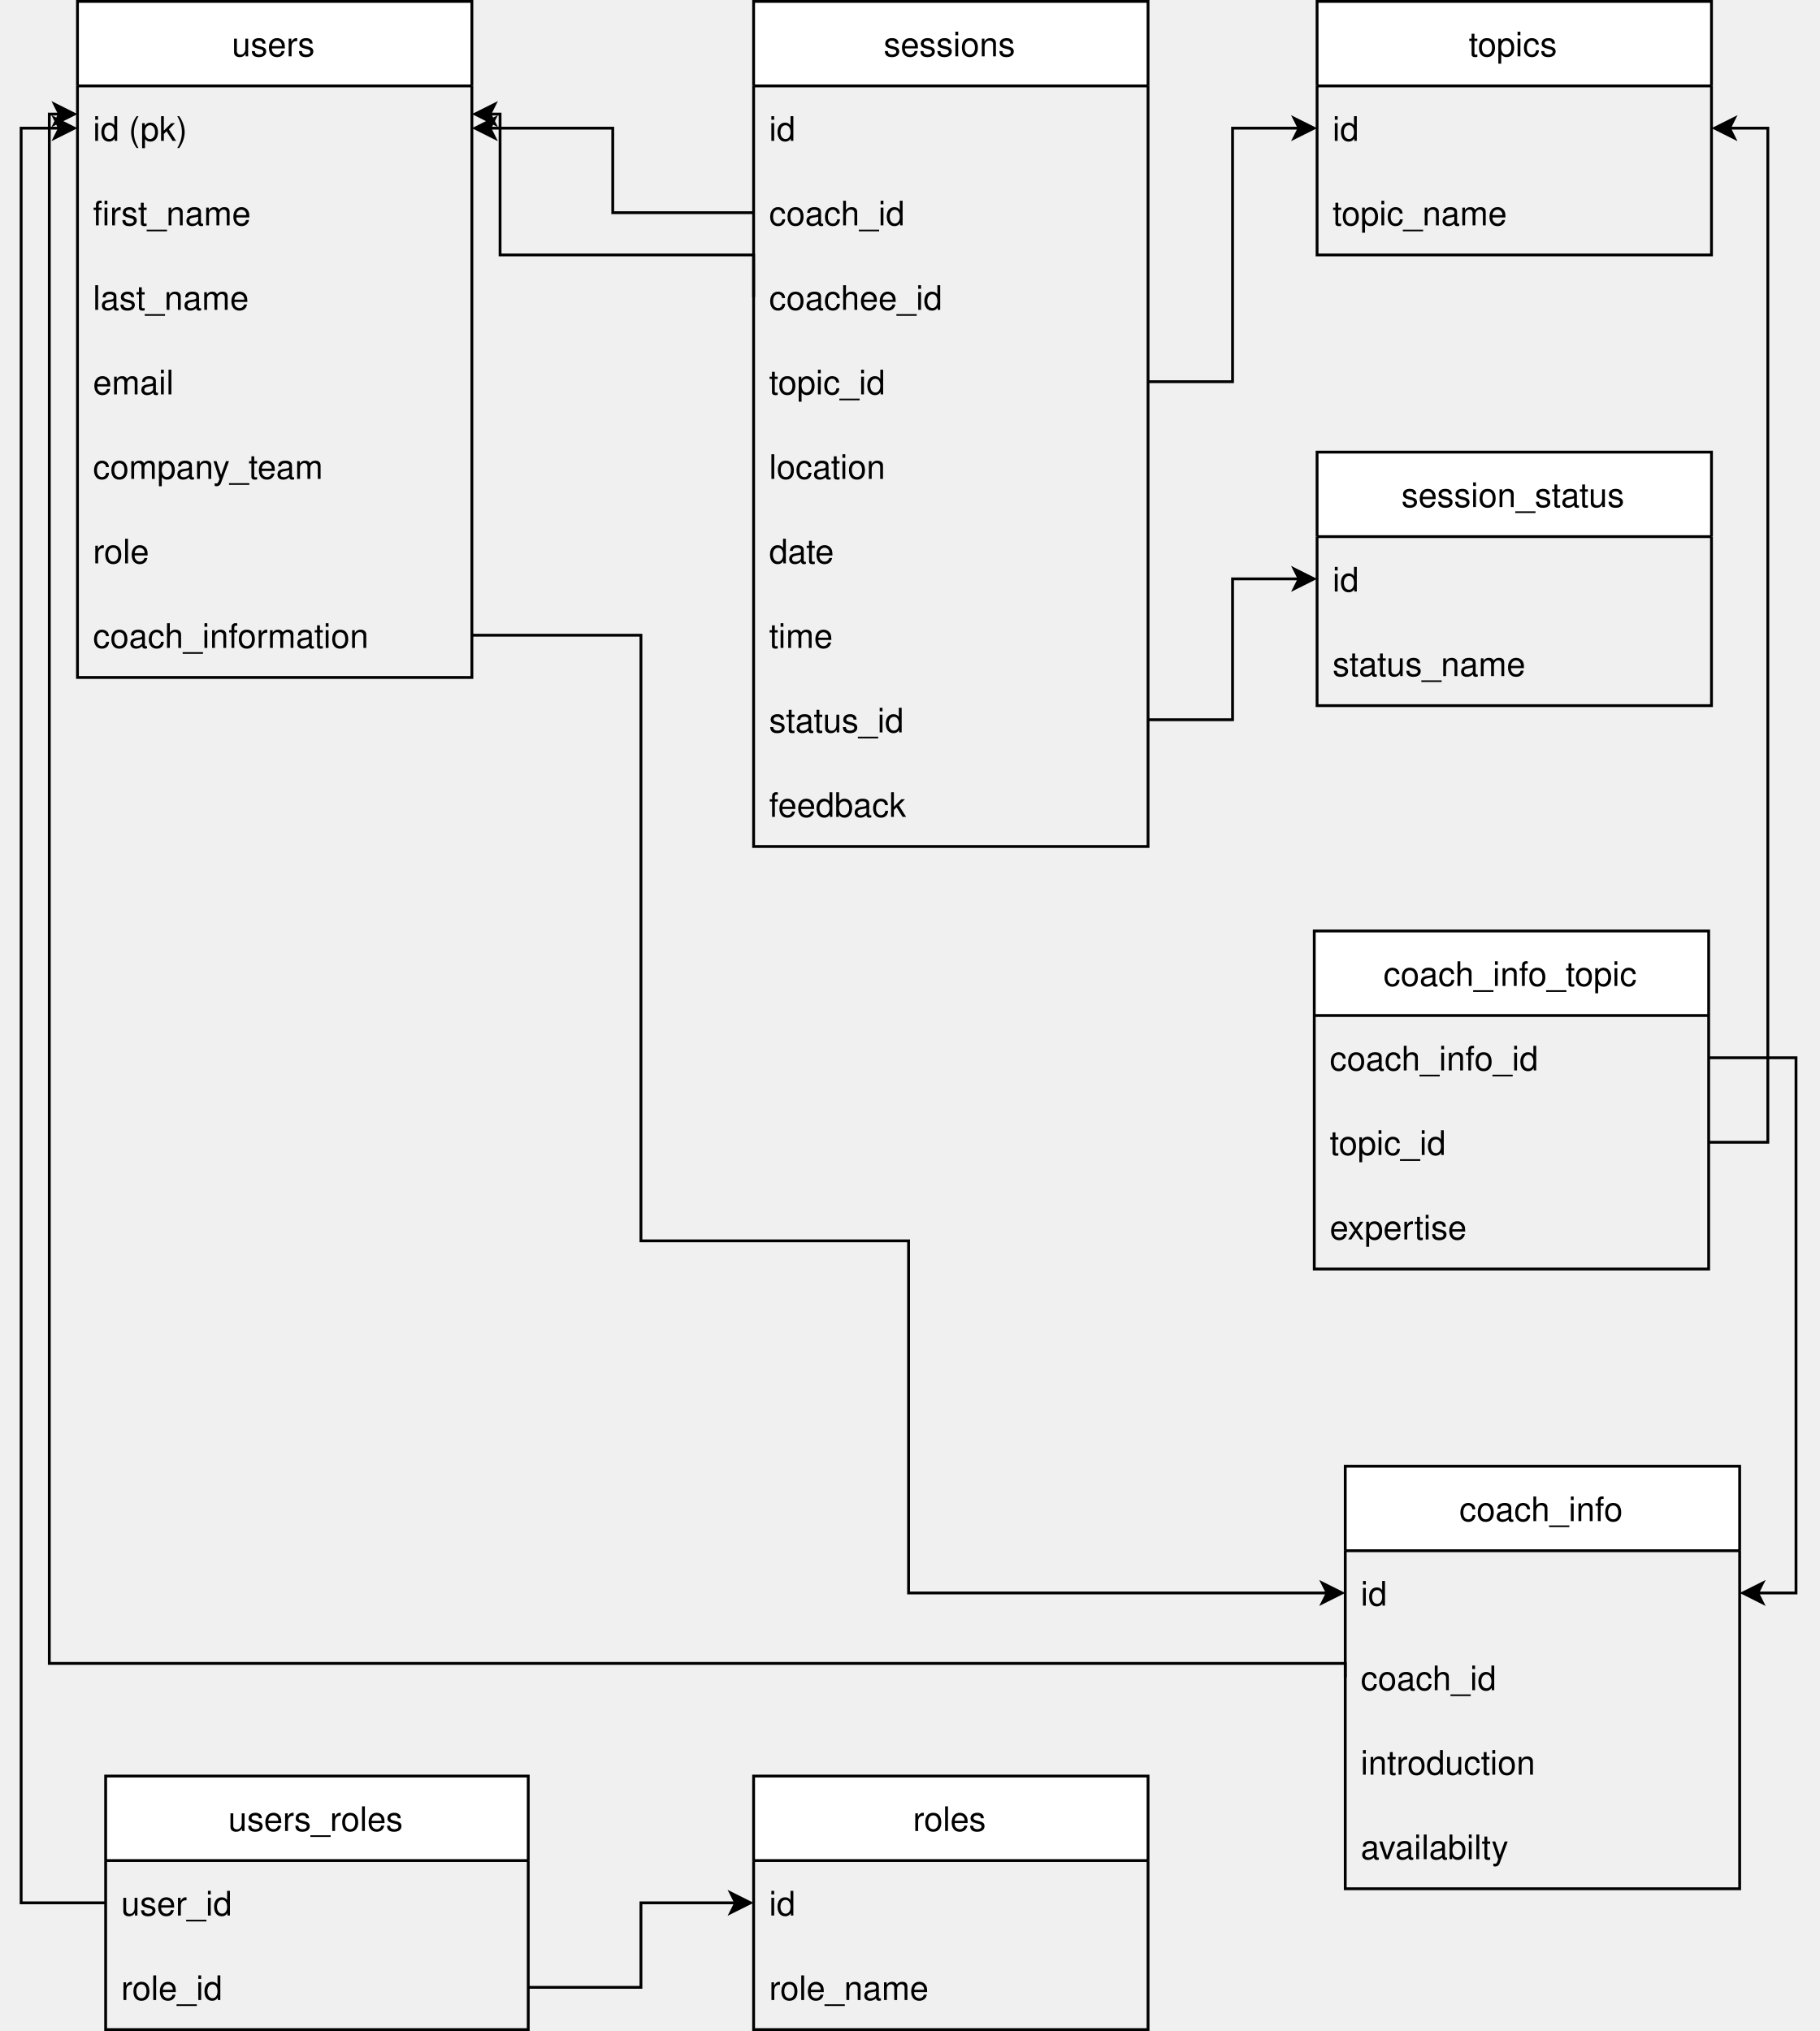
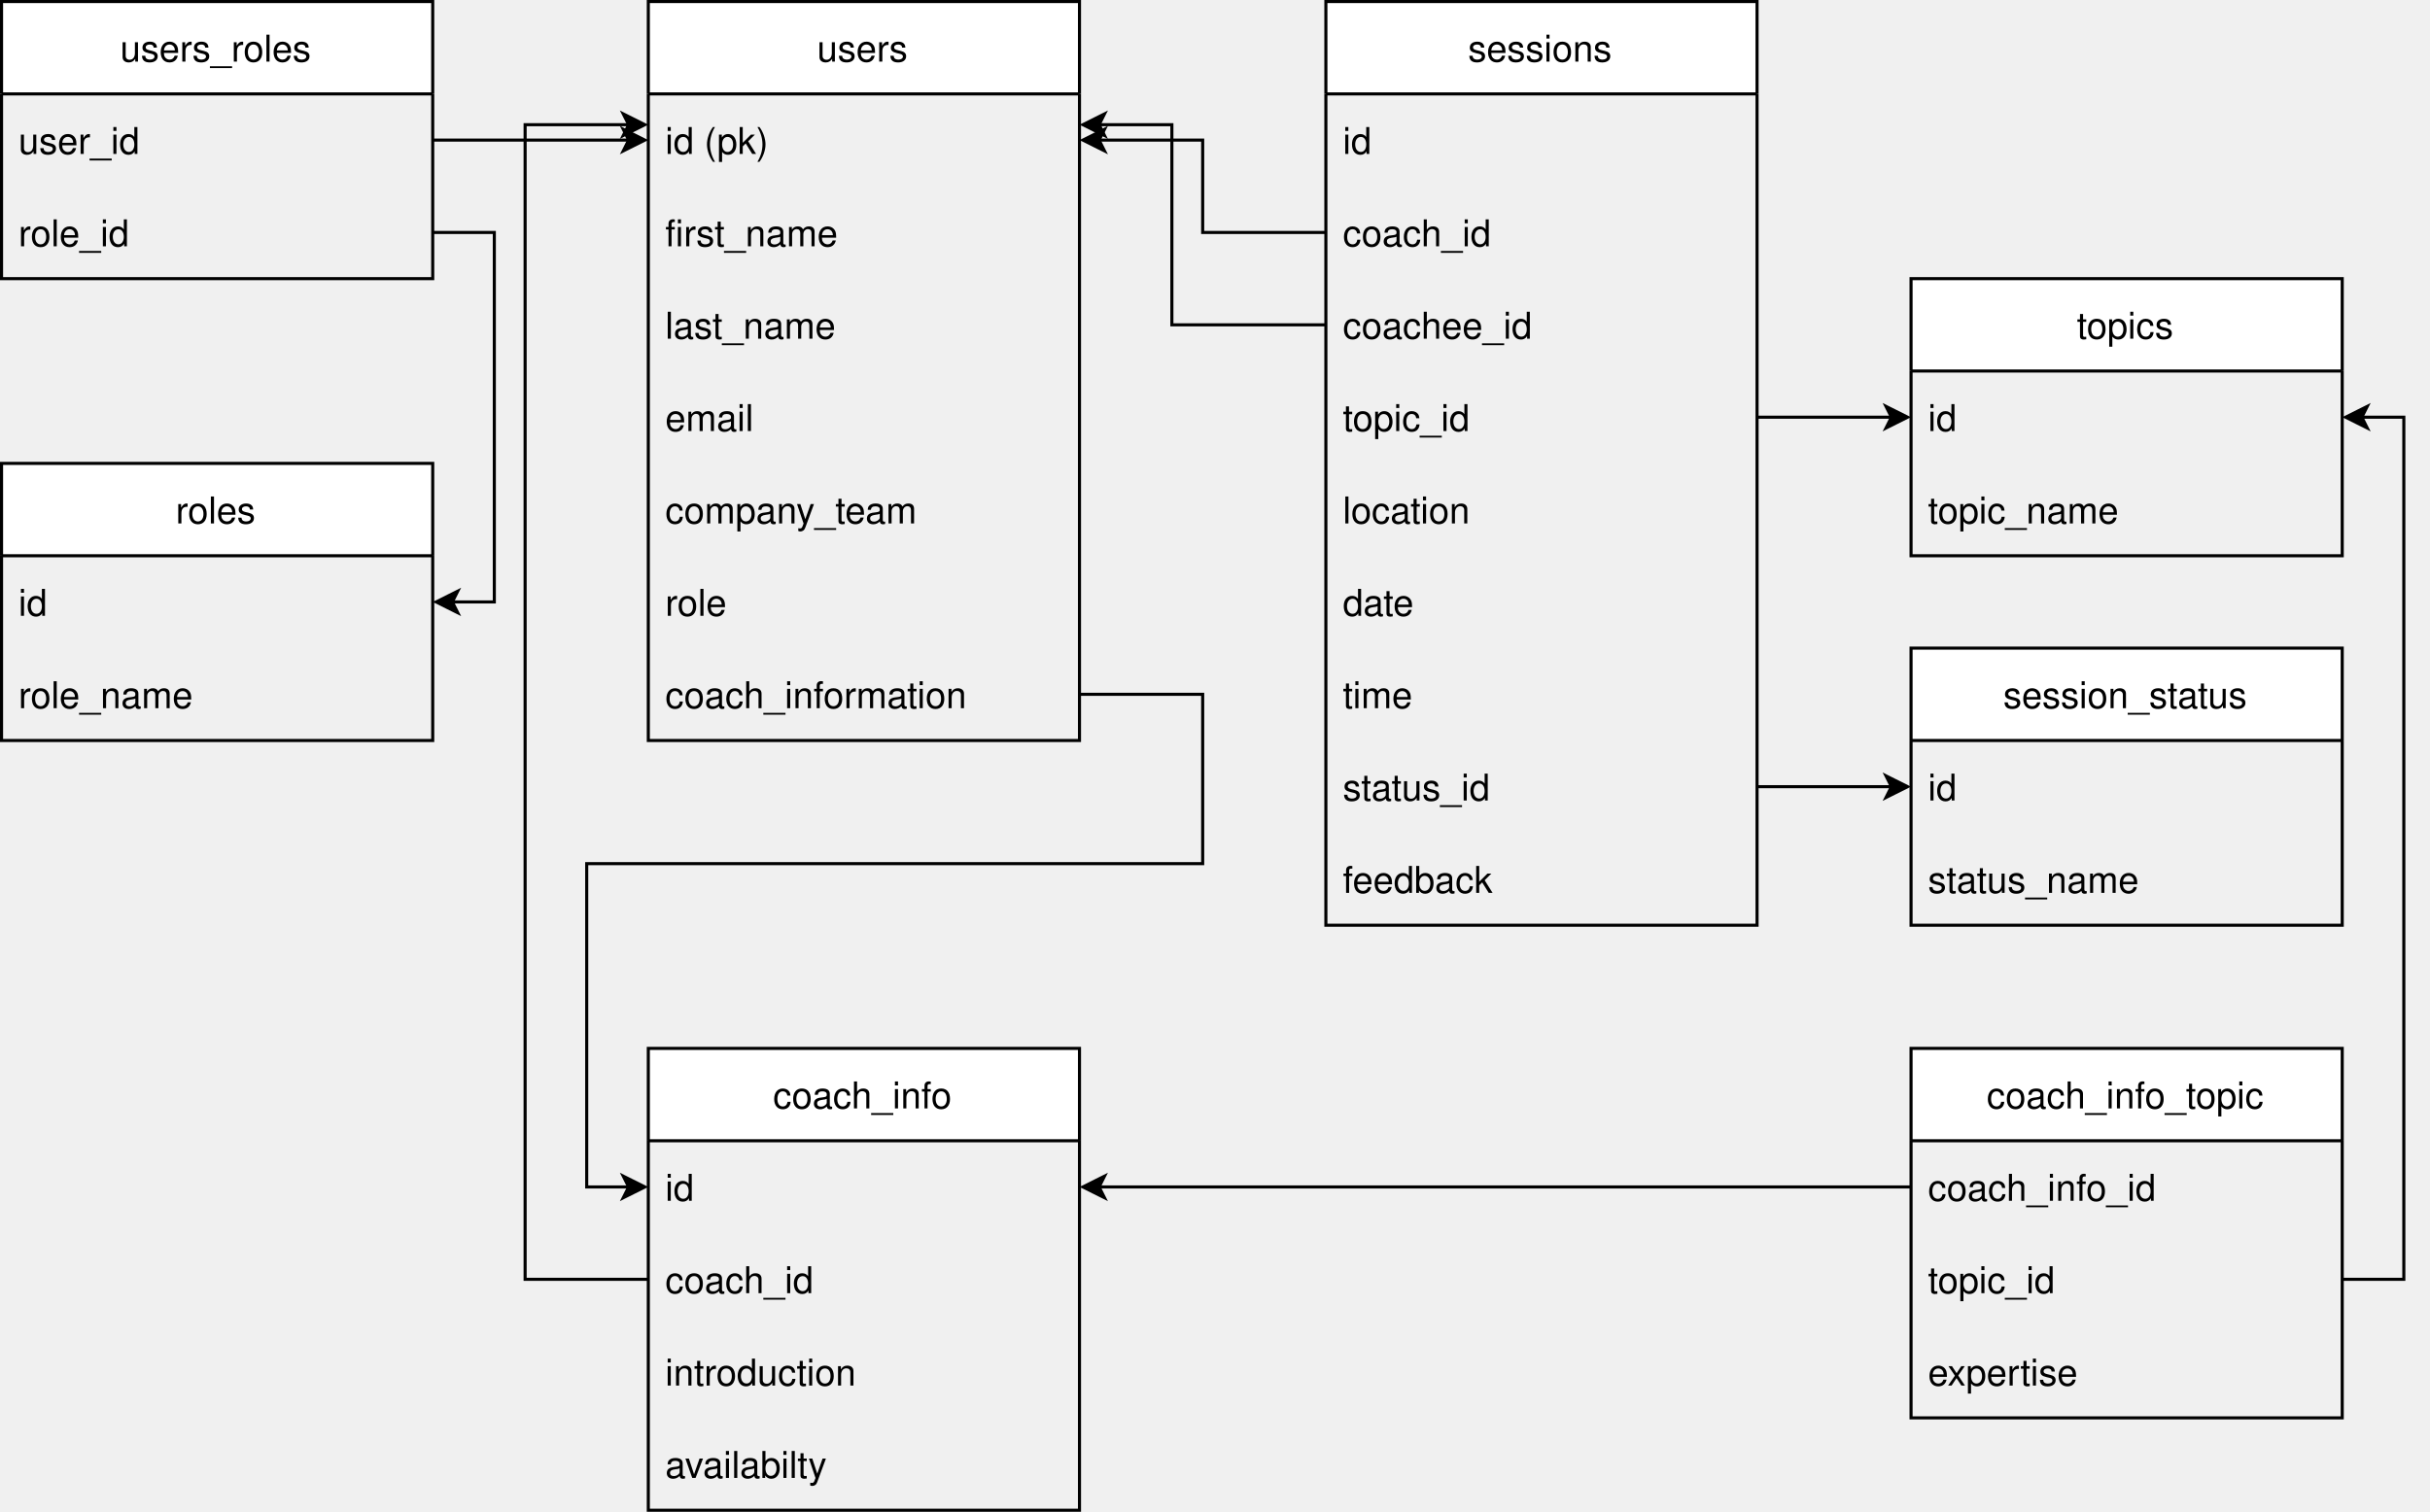
- <svg xmlns="http://www.w3.org/2000/svg" version="1.1" width="646px" height="721px" viewBox="-0.5 -0.5 646 721" content="&lt;mxfile host=&quot;drawio-plugin&quot; modified=&quot;2022-01-18T14:09:05.760Z&quot; agent=&quot;5.0 (Windows NT 6.2; Win64; x64) AppleWebKit/537.36 (KHTML, like Gecko) Chrome/89.0.439.114 Safari/537.36&quot; etag=&quot;d7lJdkRoTjuZBYFK4LxB&quot; version=&quot;15.5.4&quot; type=&quot;embed&quot;&gt;&lt;diagram id=&quot;23iRSUPoRavnBvh4doch&quot; name=&quot;Page-1&quot;&gt;7Zxbj6M2FIB/TaT2pQq3XB43mWn7MCutOg/dPkUecIg7BiPjzIT99bWDgYBJw8TEmZUsjUbx4Zhgf+DjcyETb50c/qAg230lEcQTdxodJt7DxHVniyn/LwRFKVjMvFIQUxSVIqcRPKMfUAplv3iPIpi3FBkhmKGsLQxJmsKQtWSAUvLeVtsS3P7WDMRQETyHAKvSv1HEdnIU7ryR/wlRvKu+2ZktyyMJqJTlSPIdiMj7ich7nHhrSggrPyWHNcRi7qp5Kfv9fuZofWEUpmxIB7fs8AbwXo5tn0Oay4tjRTXi/B0lGKS8tdqSlD3LI1PeDncIR0+gIHvxjTkD4WvVWu0IRT+4PsD8kMMF/DBlEqg3bWk8i57ynBTmXOdbNQynI/oKDi3FJ5Cz6moIxiDL0cvx+kTHBNAYpSvCGEmkkhw0pAwezk6cU+PgtzEkCWS04Cqygy8BFu3me3M7OJVsd3Ir1IpA3oJxfeaGEv8gQfVD8xRo/Ig7/SV7/VUBx0fIjvNOyStcE0wol6ekJIkw7ogARnHKmxhuRTcxRYjf91+kOEFRJM68yjMQojR+Oqo9+I3kLzlWISK8+xYfb+8d7wj5GVYZQSk7jj1Y8T8+G+vpb8Ek4Ne65m2nafM/oU7ZmqT88gE6goEc9TsUuFeUMMDAS30jDqLq9lOVGL2BGL0RKPoKxS2iOdukIIEWoxbGmUGMgYIRA0txDIpLgxRnCkWYAIQtQS2CjmsQ4VxBGJIkA2mxYRAklqQeycAgyYVCkhJsV1NNgguDBJc9zyIIdxuUbgnlThAiqcWphbP2hU3gdJzeJ9K6iZNLbqK7aPuJs/lAbMsxsKnevXAU7XP3/0DPEL2Di+ionr547qxzMQJHkz6io+5Nc5jn3AraJfTDS+jQUJs3HYOcuhe1S+hloPPPs4Se3YpajJoYTa6gVSChixFCC1IbpMlAm6u6EoxkKLQYtTEajba5qm+BSWg9+zE4moy19SQTI8Csd6HL0GS0rSeVyJD1EHUZGg2x9eQRuQfH9rk1jPogh7uMI4BUU4lbCKMX4XJbjnochwZPR+G4VHDBKIZVPIYPfUdikgL82Ej5qPdpBCM55kbniZBsUgZJ/oWMFTIuA/aMiMgMS6qoDTwg9l12F5//EZ/5lJeth8PJoYeiaqR8aN+rE4jGSS/RbLodW0ULiRjUeSByDsiehpWWnBcGaAyr+e7HRiHmG8K39um1Cp+mPwuT6+b2pATwuomUXb+J57iJoDmdCNqi83iUKGWnhsYXSkFxoiZXh7Nf0w3UOV6n9rB7WUs9/UVLnX8oL7i5k+oZHHZzqZ7psRZyY1Ndg+K0QZtOb6Yr6Fmsx8h0eao3KtjZvdNlqN7H0119FMcwud6ZdJelqEuxL1R7M4qzn8VI1xununHLjVO1Rt1l4zS/JxPn8zLxVCZl1YQJKGpu8RgKt3uNi3sN/8qc8Ch7DTWjaA3UZQO1+PA242YvXqi5xDIFZctq9EGaTAr7rrVqvWGE6p3I053G0pBV89VNvKx12pQBbWvdPmrd3KlB8+ariQhr3i4C9c/s5O9h3tQEhMwkWfumT9KofbNeW799C1T7Vi5bJuyb6rU177ZY23bRtnWC+MHQB6qOV2nBs77bNUvi5/HdAtV3s+W842A0+tK8mmvjY6Qk2oe2glAfpcmC3sBVUII3gDB4QZgVlqQeSaM1vYFn95t9+82eihdfN5xyXYVF51eH3Flwyveivt8umVD0PS/Q0p9NW9ejXZIR+Pe8IW9f7xPcpt6nQ/1G5T7dnfzsQvmOp6U+crFPoEa5Gi9uc0wHKLee9eW6vtx82WLkDa3PrK2alrVS41wnCK0/cBFucCZkcg+3Tn1B2r4VNg5Go26dGhuDh0zMeG4Dz5ocjfp0d619v8oRMFL7XpmcUT2BwT9Rd9fi908MZa5CuVW2mzeb3+Ytt53NDxx7j/8B&lt;/diagram&gt;&lt;/mxfile&gt;">
+ <svg xmlns="http://www.w3.org/2000/svg" version="1.1" width="789px" height="491px" viewBox="-0.5 -0.5 789 491" content="&lt;mxfile host=&quot;drawio-plugin&quot; modified=&quot;2022-01-19T09:13:10.604Z&quot; agent=&quot;5.0 (Macintosh; Intel Mac OS X 11_6_0) AppleWebKit/537.36 (KHTML, like Gecko) Chrome/89.0.439.114 Safari/537.36&quot; etag=&quot;MlkV9qGCmUiROzQ-1Fdw&quot; version=&quot;15.5.4&quot; type=&quot;embed&quot;&gt;&lt;diagram id=&quot;23iRSUPoRavnBvh4doch&quot; name=&quot;Page-1&quot;&gt;7Zxdb+MoFIZ/TaTdm5U/k+ZyknZmLjrSaHuxs1cRtUnCFhsLkzaZX78Qg79oGre4pJWQqsocg214MPAejjMJl9n+GwXF9gdJIZ4EXrqfhNeTIJjFHv8vDAdpCP3KsKEorUwtwx36DaVRltvsUArLTkZGCGao6BoTkucwYR0boJQ8dbOtCe7etQAbqBnuEoB16z8oZdvKehXMGvt3iDZbdWd/Oq/OZEBlljUptyAlTy1TeDMJl5QQVh1l+yXEou1Uu1Tlvp44Wz8YhTkbUiCoCjwCvJN125WQlvLh2EHVuHxCGQY5Ty3WJGd38ozH08kW4fQWHMhO3LFkIHlQqcWWUPSb5weYn/K5gZ+mTAINvU6OO1FSXpPCkuf5qarh90w/wL6T8RaUTD0NwRgUJbo/Pp8omAG6QfmCMEYymUlvJdlwj5AyuG+ZZKt9gySDjB54Fnm2Jii7sOrST01/8CNp27b6QqCMQPbBTX3pBhM/kKSepxZq1PiZwPujePhTI8frw44NT8kDXBJMKLfnpEKJMO6ZAEabnCcxXItiokEQ7/hfpDlDaSquvCgLkKB8c3vMdh01lr9lXYWJ8OJrfOzfW14Q8issCoJydqx7vOB/vDWW3l/xJObPuuRpv0nzP5GdsiXJ+eMDdIQFOesnKHgvKGGAgfu6J+pYg8FYJcZwIMZwBIqRRnGNaMlWOcigw2iEcWoRY6xhxMBRHIPi3CLFqUYRZgBhR9CIoB9YRDjTECYkK0B+WDEIMkfSjOTQBc4YJK80kpRgN5oaEryySHD+zLsIku0K5WtCuQpCJHc4jXDWYtgGTt/XeIo30unE05jU2a5MDLyB1OZjUNPVvdCJ7rVr8RwO9AIK0deFvnjtnLYYgaNNiejrS9MSliWfBN0IenYEjaLuEDp8IToGOX0p6obQHtDZYKKXGEJPrkQdRkOMNkdQ5UfoY4TQgTQGadPPFuhKgpECJQ6jMUarzrZasLbc3iRxwn4MjjZdbc/sJaaAOXVhytCms+2ZnUSGnEI0ZWjVw/bMNiJXcGxXuonRHGRkE6S+k7iGML0XkttxNOM4s8lxruGC6QYqfwyv+pZsSA7wTWPltd7lKUxlnZs8t4QUk8pJ8h9k7CD9MmDHiPDMsEx5beAesV+yuDj+VxzzJq9S1/vWqeuDSuS8ar/UBUSiVUokm2LH1OE0ElllsqOJrLPSzwzQDVTNW5lEc7yIjULMF4SPsHNxo7gn77MwGdS2ar0+XkPKoj/Fe9x40EKl1Ht6T12hYisLNTS+UAoOrWxydDh9m3n3Nn4cty93Nv/c6/WF6gGanlG3yLDOoivNY2zjyu1cvWXnaqgoGWPjKtTFpUDnlkI9puFwqBdwvYYndq8cRVOKNj2vob4DcnTYuRH07Ag6DXsT4lAdMsoYqm98uBev9+JdDSZ6ifBwfcuj8pS73X9zkDZH0CjQaFlULer4VUqyToyoJOsvtdpKUg5S9qVkpC9OZEjGqvK7uenttdPb4JdqjOkt0v2lbnrrAq27+Mec3nQ/qXR4u/nNnKTV+W3m5rdJs4PTnt/UKHWB+U2XbU0EvpvbXvt5bzg0RqbevDeC57Tb2SHxQ2u3WNduLupwHIxWP+3VtxB4HSlJd4kLdDJHaTPuMNa3FMAjQBjcI8wOjqQZSauhh3Ho1puTOj6hs9wc3Z3ypo3gyOsunoLZyxvB/fxh6L2YPzDMH4Wd5zHeaY6jS3bI0cMS1OLlvcMS+mvsdwpLqEMxFf3py72xn3/ksIRYd1w1wmx19PBrvcnJszOux+HyLBhjAtJdVy2EbonfhVt3+I+p1PRPM933KONgtKrUdHcX3BeixUvnSzbkaPVnmC4a4fmmtf17RN2qUelj7JVO/U8H5U2Cq9eyZympMEUtNtoGk+CSTOyFp7+WiVqb6bLYBpTP55mwAkVFgrahVD9OMz4Unmx+PrfSZ81vEIc3/wM=&lt;/diagram&gt;&lt;/mxfile&gt;">
  <defs>
-     <clipPath id="mx-clip-31-30-132-30-0">
-       <rect x="31" y="30" width="132" height="30" />
-     </clipPath>
-     <clipPath id="mx-clip-31-60-132-30-0">
-       <rect x="31" y="60" width="132" height="30" />
-     </clipPath>
-     <clipPath id="mx-clip-31-90-132-30-0">
-       <rect x="31" y="90" width="132" height="30" />
-     </clipPath>
-     <clipPath id="mx-clip-31-120-132-30-0">
-       <rect x="31" y="120" width="132" height="30" />
-     </clipPath>
-     <clipPath id="mx-clip-31-150-132-30-0">
-       <rect x="31" y="150" width="132" height="30" />
-     </clipPath>
-     <clipPath id="mx-clip-31-180-132-30-0">
-       <rect x="31" y="180" width="132" height="30" />
-     </clipPath>
-     <clipPath id="mx-clip-31-210-132-30-0">
-       <rect x="31" y="210" width="132" height="30" />
-     </clipPath>
-     <clipPath id="mx-clip-271-660-132-30-0">
-       <rect x="271" y="660" width="132" height="30" />
-     </clipPath>
-     <clipPath id="mx-clip-271-690-132-30-0">
-       <rect x="271" y="690" width="132" height="30" />
-     </clipPath>
-     <clipPath id="mx-clip-271-30-132-30-0">
-       <rect x="271" y="30" width="132" height="30" />
-     </clipPath>
-     <clipPath id="mx-clip-271-60-132-30-0">
-       <rect x="271" y="60" width="132" height="30" />
-     </clipPath>
-     <clipPath id="mx-clip-271-90-132-30-0">
-       <rect x="271" y="90" width="132" height="30" />
-     </clipPath>
-     <clipPath id="mx-clip-271-120-132-30-0">
-       <rect x="271" y="120" width="132" height="30" />
-     </clipPath>
-     <clipPath id="mx-clip-271-150-132-30-0">
-       <rect x="271" y="150" width="132" height="30" />
-     </clipPath>
-     <clipPath id="mx-clip-271-180-132-30-0">
-       <rect x="271" y="180" width="132" height="30" />
-     </clipPath>
-     <clipPath id="mx-clip-271-210-132-30-0">
-       <rect x="271" y="210" width="132" height="30" />
-     </clipPath>
-     <clipPath id="mx-clip-271-240-132-30-0">
-       <rect x="271" y="240" width="132" height="30" />
-     </clipPath>
-     <clipPath id="mx-clip-271-270-132-30-0">
-       <rect x="271" y="270" width="132" height="30" />
-     </clipPath>
-     <clipPath id="mx-clip-41-660-142-30-0">
-       <rect x="41" y="660" width="142" height="30" />
-     </clipPath>
-     <clipPath id="mx-clip-41-690-142-30-0">
-       <rect x="41" y="690" width="142" height="30" />
-     </clipPath>
-     <clipPath id="mx-clip-471-30-132-30-0">
-       <rect x="471" y="30" width="132" height="30" />
-     </clipPath>
-     <clipPath id="mx-clip-471-60-132-30-0">
-       <rect x="471" y="60" width="132" height="30" />
-     </clipPath>
-     <clipPath id="mx-clip-471-190-132-30-0">
-       <rect x="471" y="190" width="132" height="30" />
-     </clipPath>
-     <clipPath id="mx-clip-471-220-132-30-0">
-       <rect x="471" y="220" width="132" height="30" />
-     </clipPath>
-     <clipPath id="mx-clip-481-550-132-30-0">
-       <rect x="481" y="550" width="132" height="30" />
-     </clipPath>
-     <clipPath id="mx-clip-481-580-132-30-0">
-       <rect x="481" y="580" width="132" height="30" />
-     </clipPath>
-     <clipPath id="mx-clip-481-610-132-30-0">
-       <rect x="481" y="610" width="132" height="30" />
-     </clipPath>
-     <clipPath id="mx-clip-481-640-132-30-0">
-       <rect x="481" y="640" width="132" height="30" />
-     </clipPath>
-     <clipPath id="mx-clip-470-360-132-30-0">
-       <rect x="470" y="360" width="132" height="30" />
-     </clipPath>
-     <clipPath id="mx-clip-470-390-132-30-0">
-       <rect x="470" y="390" width="132" height="30" />
-     </clipPath>
-     <clipPath id="mx-clip-470-420-132-30-0">
-       <rect x="470" y="420" width="132" height="30" />
+     <clipPath id="mx-clip-214-30-132-30-0">
+       <rect x="214" y="30" width="132" height="30" />
+     </clipPath>
+     <clipPath id="mx-clip-214-60-132-30-0">
+       <rect x="214" y="60" width="132" height="30" />
+     </clipPath>
+     <clipPath id="mx-clip-214-90-132-30-0">
+       <rect x="214" y="90" width="132" height="30" />
+     </clipPath>
+     <clipPath id="mx-clip-214-120-132-30-0">
+       <rect x="214" y="120" width="132" height="30" />
+     </clipPath>
+     <clipPath id="mx-clip-214-150-132-30-0">
+       <rect x="214" y="150" width="132" height="30" />
+     </clipPath>
+     <clipPath id="mx-clip-214-180-132-30-0">
+       <rect x="214" y="180" width="132" height="30" />
+     </clipPath>
+     <clipPath id="mx-clip-214-210-132-30-0">
+       <rect x="214" y="210" width="132" height="30" />
+     </clipPath>
+     <clipPath id="mx-clip-4-180-132-30-0">
+       <rect x="4" y="180" width="132" height="30" />
+     </clipPath>
+     <clipPath id="mx-clip-4-210-132-30-0">
+       <rect x="4" y="210" width="132" height="30" />
+     </clipPath>
+     <clipPath id="mx-clip-434-30-132-30-0">
+       <rect x="434" y="30" width="132" height="30" />
+     </clipPath>
+     <clipPath id="mx-clip-434-60-132-30-0">
+       <rect x="434" y="60" width="132" height="30" />
+     </clipPath>
+     <clipPath id="mx-clip-434-90-132-30-0">
+       <rect x="434" y="90" width="132" height="30" />
+     </clipPath>
+     <clipPath id="mx-clip-434-120-132-30-0">
+       <rect x="434" y="120" width="132" height="30" />
+     </clipPath>
+     <clipPath id="mx-clip-434-150-132-30-0">
+       <rect x="434" y="150" width="132" height="30" />
+     </clipPath>
+     <clipPath id="mx-clip-434-180-132-30-0">
+       <rect x="434" y="180" width="132" height="30" />
+     </clipPath>
+     <clipPath id="mx-clip-434-210-132-30-0">
+       <rect x="434" y="210" width="132" height="30" />
+     </clipPath>
+     <clipPath id="mx-clip-434-240-132-30-0">
+       <rect x="434" y="240" width="132" height="30" />
+     </clipPath>
+     <clipPath id="mx-clip-434-270-132-30-0">
+       <rect x="434" y="270" width="132" height="30" />
+     </clipPath>
+     <clipPath id="mx-clip-4-30-132-30-0">
+       <rect x="4" y="30" width="132" height="30" />
+     </clipPath>
+     <clipPath id="mx-clip-4-60-132-30-0">
+       <rect x="4" y="60" width="132" height="30" />
+     </clipPath>
+     <clipPath id="mx-clip-624-120-132-30-0">
+       <rect x="624" y="120" width="132" height="30" />
+     </clipPath>
+     <clipPath id="mx-clip-624-150-132-30-0">
+       <rect x="624" y="150" width="132" height="30" />
+     </clipPath>
+     <clipPath id="mx-clip-624-240-132-30-0">
+       <rect x="624" y="240" width="132" height="30" />
+     </clipPath>
+     <clipPath id="mx-clip-624-270-132-30-0">
+       <rect x="624" y="270" width="132" height="30" />
+     </clipPath>
+     <clipPath id="mx-clip-214-370-132-30-0">
+       <rect x="214" y="370" width="132" height="30" />
+     </clipPath>
+     <clipPath id="mx-clip-214-400-132-30-0">
+       <rect x="214" y="400" width="132" height="30" />
+     </clipPath>
+     <clipPath id="mx-clip-214-430-132-30-0">
+       <rect x="214" y="430" width="132" height="30" />
+     </clipPath>
+     <clipPath id="mx-clip-214-460-132-30-0">
+       <rect x="214" y="460" width="132" height="30" />
+     </clipPath>
+     <clipPath id="mx-clip-624-370-132-30-0">
+       <rect x="624" y="370" width="132" height="30" />
+     </clipPath>
+     <clipPath id="mx-clip-624-400-132-30-0">
+       <rect x="624" y="400" width="132" height="30" />
+     </clipPath>
+     <clipPath id="mx-clip-624-430-132-30-0">
+       <rect x="624" y="430" width="132" height="30" />
    </clipPath>
  </defs>
  <g>
-     <path d="M 27 30 L 27 0 L 167 0 L 167 30" fill="#ffffff" stroke="#000000" stroke-miterlimit="10" pointer-events="all" />
-     <path d="M 27 30 L 27 240 L 167 240 L 167 30" fill="none" stroke="#000000" stroke-miterlimit="10" pointer-events="none" />
-     <path d="M 27 30 L 167 30" fill="none" stroke="#000000" stroke-miterlimit="10" pointer-events="none" />
-     <g fill="#000000" font-family="Helvetica" pointer-events="none" text-anchor="middle" font-size="12px">
-       <text x="96.5" y="19.5">users</text>
-     </g>
-     <g fill="#000000" font-family="Helvetica" pointer-events="none" clip-path="url(#mx-clip-31-30-132-30-0)" font-size="12px">
-       <text x="32.5" y="49.5">id (pk)</text>
-     </g>
-     <g fill="#000000" font-family="Helvetica" pointer-events="none" clip-path="url(#mx-clip-31-60-132-30-0)" font-size="12px">
-       <text x="32.5" y="79.5">first_name</text>
-     </g>
-     <g fill="#000000" font-family="Helvetica" pointer-events="none" clip-path="url(#mx-clip-31-90-132-30-0)" font-size="12px">
-       <text x="32.5" y="109.5">last_name</text>
-     </g>
-     <g fill="#000000" font-family="Helvetica" pointer-events="none" clip-path="url(#mx-clip-31-120-132-30-0)" font-size="12px">
-       <text x="32.5" y="139.5">email</text>
-     </g>
-     <g fill="#000000" font-family="Helvetica" pointer-events="none" clip-path="url(#mx-clip-31-150-132-30-0)" font-size="12px">
-       <text x="32.5" y="169.5">company_team</text>
-     </g>
-     <g fill="#000000" font-family="Helvetica" pointer-events="none" clip-path="url(#mx-clip-31-180-132-30-0)" font-size="12px">
-       <text x="32.5" y="199.5">role</text>
-     </g>
-     <g fill="#000000" font-family="Helvetica" pointer-events="none" clip-path="url(#mx-clip-31-210-132-30-0)" font-size="12px">
-       <text x="32.5" y="229.5">coach_information</text>
-     </g>
-     <path d="M 267 660 L 267 630 L 407 630 L 407 660" fill="#ffffff" stroke="#000000" stroke-miterlimit="10" pointer-events="none" />
-     <path d="M 267 660 L 267 720 L 407 720 L 407 660" fill="none" stroke="#000000" stroke-miterlimit="10" pointer-events="none" />
-     <path d="M 267 660 L 407 660" fill="none" stroke="#000000" stroke-miterlimit="10" pointer-events="none" />
-     <g fill="#000000" font-family="Helvetica" pointer-events="none" text-anchor="middle" font-size="12px">
-       <text x="336.5" y="649.5">roles</text>
-     </g>
-     <g fill="#000000" font-family="Helvetica" pointer-events="none" clip-path="url(#mx-clip-271-660-132-30-0)" font-size="12px">
-       <text x="272.5" y="679.5">id</text>
-     </g>
-     <g fill="#000000" font-family="Helvetica" pointer-events="none" clip-path="url(#mx-clip-271-690-132-30-0)" font-size="12px">
-       <text x="272.5" y="709.5">role_name</text>
-     </g>
-     <path d="M 267 30 L 267 0 L 407 0 L 407 30" fill="#ffffff" stroke="#000000" stroke-miterlimit="10" pointer-events="none" />
-     <path d="M 267 30 L 267 300 L 407 300 L 407 30" fill="none" stroke="#000000" stroke-miterlimit="10" pointer-events="none" />
-     <path d="M 267 30 L 407 30" fill="none" stroke="#000000" stroke-miterlimit="10" pointer-events="none" />
-     <g fill="#000000" font-family="Helvetica" pointer-events="none" text-anchor="middle" font-size="12px">
-       <text x="336.5" y="19.5">sessions</text>
-     </g>
-     <g fill="#000000" font-family="Helvetica" pointer-events="none" clip-path="url(#mx-clip-271-30-132-30-0)" font-size="12px">
-       <text x="272.5" y="49.5">id</text>
-     </g>
-     <g fill="#000000" font-family="Helvetica" pointer-events="none" clip-path="url(#mx-clip-271-60-132-30-0)" font-size="12px">
-       <text x="272.5" y="79.5">coach_id</text>
-     </g>
-     <g fill="#000000" font-family="Helvetica" pointer-events="none" clip-path="url(#mx-clip-271-90-132-30-0)" font-size="12px">
-       <text x="272.5" y="109.5">coachee_id</text>
-     </g>
-     <g fill="#000000" font-family="Helvetica" pointer-events="none" clip-path="url(#mx-clip-271-120-132-30-0)" font-size="12px">
-       <text x="272.5" y="139.5">topic_id</text>
-     </g>
-     <g fill="#000000" font-family="Helvetica" pointer-events="none" clip-path="url(#mx-clip-271-150-132-30-0)" font-size="12px">
-       <text x="272.5" y="169.5">location</text>
-     </g>
-     <g fill="#000000" font-family="Helvetica" pointer-events="none" clip-path="url(#mx-clip-271-180-132-30-0)" font-size="12px">
-       <text x="272.5" y="199.5">date</text>
-     </g>
-     <g fill="#000000" font-family="Helvetica" pointer-events="none" clip-path="url(#mx-clip-271-210-132-30-0)" font-size="12px">
-       <text x="272.5" y="229.5">time</text>
-     </g>
-     <g fill="#000000" font-family="Helvetica" pointer-events="none" clip-path="url(#mx-clip-271-240-132-30-0)" font-size="12px">
-       <text x="272.5" y="259.5">status_id</text>
-     </g>
-     <g fill="#000000" font-family="Helvetica" pointer-events="none" clip-path="url(#mx-clip-271-270-132-30-0)" font-size="12px">
-       <text x="272.5" y="289.5">feedback</text>
-     </g>
-     <path d="M 267 75 L 217 75 L 217 45 L 173.37 45" fill="none" stroke="#000000" stroke-miterlimit="10" pointer-events="none" />
-     <path d="M 168.12 45 L 175.12 41.5 L 173.37 45 L 175.12 48.5 Z" fill="#000000" stroke="#000000" stroke-miterlimit="10" pointer-events="none" />
-     <path d="M 267 105 L 267 90 L 177 90 L 177 40 L 173.37 40" fill="none" stroke="#000000" stroke-miterlimit="10" pointer-events="none" />
-     <path d="M 168.12 40 L 175.12 36.5 L 173.37 40 L 175.12 43.5 Z" fill="#000000" stroke="#000000" stroke-miterlimit="10" pointer-events="none" />
-     <path d="M 37 660 L 37 630 L 187 630 L 187 660" fill="#ffffff" stroke="#000000" stroke-miterlimit="10" pointer-events="none" />
-     <path d="M 37 660 L 37 720 L 187 720 L 187 660" fill="none" stroke="#000000" stroke-miterlimit="10" pointer-events="none" />
-     <path d="M 37 660 L 187 660" fill="none" stroke="#000000" stroke-miterlimit="10" pointer-events="none" />
-     <g fill="#000000" font-family="Helvetica" pointer-events="none" text-anchor="middle" font-size="12px">
-       <text x="111.5" y="649.5">users_roles</text>
-     </g>
-     <g fill="#000000" font-family="Helvetica" pointer-events="none" clip-path="url(#mx-clip-41-660-142-30-0)" font-size="12px">
-       <text x="42.5" y="679.5">user_id</text>
-     </g>
-     <g fill="#000000" font-family="Helvetica" pointer-events="none" clip-path="url(#mx-clip-41-690-142-30-0)" font-size="12px">
-       <text x="42.5" y="709.5">role_id</text>
-     </g>
-     <path d="M 37 675 L 7 675 L 7 45 L 20.63 45" fill="none" stroke="#000000" stroke-miterlimit="10" pointer-events="none" />
-     <path d="M 25.88 45 L 18.88 48.5 L 20.63 45 L 18.88 41.5 Z" fill="#000000" stroke="#000000" stroke-miterlimit="10" pointer-events="none" />
-     <path d="M 187 705 L 227 705 L 227 675 L 260.63 675" fill="none" stroke="#000000" stroke-miterlimit="10" pointer-events="none" />
-     <path d="M 265.88 675 L 258.88 678.5 L 260.63 675 L 258.88 671.5 Z" fill="#000000" stroke="#000000" stroke-miterlimit="10" pointer-events="none" />
-     <path d="M 467 30 L 467 0 L 607 0 L 607 30" fill="#ffffff" stroke="#000000" stroke-miterlimit="10" pointer-events="none" />
-     <path d="M 467 30 L 467 90 L 607 90 L 607 30" fill="none" stroke="#000000" stroke-miterlimit="10" pointer-events="none" />
-     <path d="M 467 30 L 607 30" fill="none" stroke="#000000" stroke-miterlimit="10" pointer-events="none" />
-     <g fill="#000000" font-family="Helvetica" pointer-events="none" text-anchor="middle" font-size="12px">
-       <text x="536.5" y="19.5">topics</text>
-     </g>
-     <g fill="#000000" font-family="Helvetica" pointer-events="none" clip-path="url(#mx-clip-471-30-132-30-0)" font-size="12px">
-       <text x="472.5" y="49.5">id</text>
-     </g>
-     <g fill="#000000" font-family="Helvetica" pointer-events="none" clip-path="url(#mx-clip-471-60-132-30-0)" font-size="12px">
-       <text x="472.5" y="79.5">topic_name</text>
-     </g>
-     <path d="M 407 135 L 437 135 L 437 45 L 460.63 45" fill="none" stroke="#000000" stroke-miterlimit="10" pointer-events="none" />
-     <path d="M 465.88 45 L 458.88 48.5 L 460.63 45 L 458.88 41.5 Z" fill="#000000" stroke="#000000" stroke-miterlimit="10" pointer-events="none" />
-     <path d="M 467 190 L 467 160 L 607 160 L 607 190" fill="#ffffff" stroke="#000000" stroke-miterlimit="10" pointer-events="none" />
-     <path d="M 467 190 L 467 250 L 607 250 L 607 190" fill="none" stroke="#000000" stroke-miterlimit="10" pointer-events="none" />
-     <path d="M 467 190 L 607 190" fill="none" stroke="#000000" stroke-miterlimit="10" pointer-events="none" />
-     <g fill="#000000" font-family="Helvetica" pointer-events="none" text-anchor="middle" font-size="12px">
-       <text x="536.5" y="179.5">session_status</text>
-     </g>
-     <g fill="#000000" font-family="Helvetica" pointer-events="none" clip-path="url(#mx-clip-471-190-132-30-0)" font-size="12px">
-       <text x="472.5" y="209.5">id</text>
-     </g>
-     <g fill="#000000" font-family="Helvetica" pointer-events="none" clip-path="url(#mx-clip-471-220-132-30-0)" font-size="12px">
-       <text x="472.5" y="239.5">status_name</text>
-     </g>
-     <path d="M 407 255 L 437 255 L 437 205 L 460.63 205" fill="none" stroke="#000000" stroke-miterlimit="10" pointer-events="none" />
-     <path d="M 465.88 205 L 458.88 208.5 L 460.63 205 L 458.88 201.5 Z" fill="#000000" stroke="#000000" stroke-miterlimit="10" pointer-events="none" />
-     <path d="M 477 550 L 477 520 L 617 520 L 617 550" fill="#ffffff" stroke="#000000" stroke-miterlimit="10" pointer-events="none" />
-     <path d="M 477 550 L 477 670 L 617 670 L 617 550" fill="none" stroke="#000000" stroke-miterlimit="10" pointer-events="none" />
-     <path d="M 477 550 L 617 550" fill="none" stroke="#000000" stroke-miterlimit="10" pointer-events="none" />
-     <g fill="#000000" font-family="Helvetica" pointer-events="none" text-anchor="middle" font-size="12px">
-       <text x="546.5" y="539.5">coach_info</text>
-     </g>
-     <g fill="#000000" font-family="Helvetica" pointer-events="none" clip-path="url(#mx-clip-481-550-132-30-0)" font-size="12px">
-       <text x="482.5" y="569.5">id</text>
-     </g>
-     <g fill="#000000" font-family="Helvetica" pointer-events="none" clip-path="url(#mx-clip-481-580-132-30-0)" font-size="12px">
-       <text x="482.5" y="599.5">coach_id</text>
-     </g>
-     <g fill="#000000" font-family="Helvetica" pointer-events="none" clip-path="url(#mx-clip-481-610-132-30-0)" font-size="12px">
-       <text x="482.5" y="629.5">introduction</text>
-     </g>
-     <g fill="#000000" font-family="Helvetica" pointer-events="none" clip-path="url(#mx-clip-481-640-132-30-0)" font-size="12px">
-       <text x="482.5" y="659.5">availabilty</text>
-     </g>
-     <path d="M 167 225 L 227 225 L 227 440 L 322 440 L 322 565 L 470.63 565" fill="none" stroke="#000000" stroke-miterlimit="10" pointer-events="none" />
-     <path d="M 475.88 565 L 468.88 568.5 L 470.63 565 L 468.88 561.5 Z" fill="#000000" stroke="#000000" stroke-miterlimit="10" pointer-events="none" />
-     <path d="M 477 595 L 477 590 L 17 590 L 17 40 L 20.63 40" fill="none" stroke="#000000" stroke-miterlimit="10" pointer-events="none" />
-     <path d="M 25.88 40 L 18.88 43.5 L 20.63 40 L 18.88 36.5 Z" fill="#000000" stroke="#000000" stroke-miterlimit="10" pointer-events="none" />
-     <path d="M 466 360 L 466 330 L 606 330 L 606 360" fill="#ffffff" stroke="#000000" stroke-miterlimit="10" pointer-events="none" />
-     <path d="M 466 360 L 466 450 L 606 450 L 606 360" fill="none" stroke="#000000" stroke-miterlimit="10" pointer-events="none" />
-     <path d="M 466 360 L 606 360" fill="none" stroke="#000000" stroke-miterlimit="10" pointer-events="none" />
-     <g fill="#000000" font-family="Helvetica" pointer-events="none" text-anchor="middle" font-size="12px">
-       <text x="535.5" y="349.5">coach_info_topic</text>
-     </g>
-     <g fill="#000000" font-family="Helvetica" pointer-events="none" clip-path="url(#mx-clip-470-360-132-30-0)" font-size="12px">
-       <text x="471.5" y="379.5">coach_info_id</text>
-     </g>
-     <g fill="#000000" font-family="Helvetica" pointer-events="none" clip-path="url(#mx-clip-470-390-132-30-0)" font-size="12px">
-       <text x="471.5" y="409.5">topic_id</text>
-     </g>
-     <g fill="#000000" font-family="Helvetica" pointer-events="none" clip-path="url(#mx-clip-470-420-132-30-0)" font-size="12px">
-       <text x="471.5" y="439.5">expertise</text>
-     </g>
-     <path d="M 606 375 L 637 375 L 637 565 L 623.37 565" fill="none" stroke="#000000" stroke-miterlimit="10" pointer-events="none" />
-     <path d="M 618.12 565 L 625.12 561.5 L 623.37 565 L 625.12 568.5 Z" fill="#000000" stroke="#000000" stroke-miterlimit="10" pointer-events="none" />
-     <path d="M 606 405 L 627 405 L 627 45 L 613.37 45" fill="none" stroke="#000000" stroke-miterlimit="10" pointer-events="none" />
-     <path d="M 608.12 45 L 615.12 41.5 L 613.37 45 L 615.12 48.5 Z" fill="#000000" stroke="#000000" stroke-miterlimit="10" pointer-events="none" />
+     <path d="M 210 30 L 210 0 L 350 0 L 350 30" fill="#ffffff" stroke="#000000" stroke-miterlimit="10" pointer-events="all" />
+     <path d="M 210 30 L 210 240 L 350 240 L 350 30" fill="none" stroke="#000000" stroke-miterlimit="10" pointer-events="none" />
+     <path d="M 210 30 L 350 30" fill="none" stroke="#000000" stroke-miterlimit="10" pointer-events="none" />
+     <g fill="#000000" font-family="Helvetica" pointer-events="none" text-anchor="middle" font-size="12px">
+       <text x="279.5" y="19.5">users</text>
+     </g>
+     <g fill="#000000" font-family="Helvetica" pointer-events="none" clip-path="url(#mx-clip-214-30-132-30-0)" font-size="12px">
+       <text x="215.5" y="49.5">id (pk)</text>
+     </g>
+     <g fill="#000000" font-family="Helvetica" pointer-events="none" clip-path="url(#mx-clip-214-60-132-30-0)" font-size="12px">
+       <text x="215.5" y="79.5">first_name</text>
+     </g>
+     <g fill="#000000" font-family="Helvetica" pointer-events="none" clip-path="url(#mx-clip-214-90-132-30-0)" font-size="12px">
+       <text x="215.5" y="109.5">last_name</text>
+     </g>
+     <g fill="#000000" font-family="Helvetica" pointer-events="none" clip-path="url(#mx-clip-214-120-132-30-0)" font-size="12px">
+       <text x="215.5" y="139.5">email</text>
+     </g>
+     <g fill="#000000" font-family="Helvetica" pointer-events="none" clip-path="url(#mx-clip-214-150-132-30-0)" font-size="12px">
+       <text x="215.5" y="169.5">company_team</text>
+     </g>
+     <g fill="#000000" font-family="Helvetica" pointer-events="none" clip-path="url(#mx-clip-214-180-132-30-0)" font-size="12px">
+       <text x="215.5" y="199.5">role</text>
+     </g>
+     <g fill="#000000" font-family="Helvetica" pointer-events="none" clip-path="url(#mx-clip-214-210-132-30-0)" font-size="12px">
+       <text x="215.5" y="229.5">coach_information</text>
+     </g>
+     <path d="M 0 180 L 0 150 L 140 150 L 140 180" fill="#ffffff" stroke="#000000" stroke-miterlimit="10" pointer-events="none" />
+     <path d="M 0 180 L 0 240 L 140 240 L 140 180" fill="none" stroke="#000000" stroke-miterlimit="10" pointer-events="none" />
+     <path d="M 0 180 L 140 180" fill="none" stroke="#000000" stroke-miterlimit="10" pointer-events="none" />
+     <g fill="#000000" font-family="Helvetica" pointer-events="none" text-anchor="middle" font-size="12px">
+       <text x="69.5" y="169.5">roles</text>
+     </g>
+     <g fill="#000000" font-family="Helvetica" pointer-events="none" clip-path="url(#mx-clip-4-180-132-30-0)" font-size="12px">
+       <text x="5.5" y="199.5">id</text>
+     </g>
+     <g fill="#000000" font-family="Helvetica" pointer-events="none" clip-path="url(#mx-clip-4-210-132-30-0)" font-size="12px">
+       <text x="5.5" y="229.5">role_name</text>
+     </g>
+     <path d="M 430 30 L 430 0 L 570 0 L 570 30" fill="#ffffff" stroke="#000000" stroke-miterlimit="10" pointer-events="none" />
+     <path d="M 430 30 L 430 300 L 570 300 L 570 30" fill="none" stroke="#000000" stroke-miterlimit="10" pointer-events="none" />
+     <path d="M 430 30 L 570 30" fill="none" stroke="#000000" stroke-miterlimit="10" pointer-events="none" />
+     <g fill="#000000" font-family="Helvetica" pointer-events="none" text-anchor="middle" font-size="12px">
+       <text x="499.5" y="19.5">sessions</text>
+     </g>
+     <g fill="#000000" font-family="Helvetica" pointer-events="none" clip-path="url(#mx-clip-434-30-132-30-0)" font-size="12px">
+       <text x="435.5" y="49.5">id</text>
+     </g>
+     <g fill="#000000" font-family="Helvetica" pointer-events="none" clip-path="url(#mx-clip-434-60-132-30-0)" font-size="12px">
+       <text x="435.5" y="79.5">coach_id</text>
+     </g>
+     <g fill="#000000" font-family="Helvetica" pointer-events="none" clip-path="url(#mx-clip-434-90-132-30-0)" font-size="12px">
+       <text x="435.5" y="109.5">coachee_id</text>
+     </g>
+     <g fill="#000000" font-family="Helvetica" pointer-events="none" clip-path="url(#mx-clip-434-120-132-30-0)" font-size="12px">
+       <text x="435.5" y="139.5">topic_id</text>
+     </g>
+     <g fill="#000000" font-family="Helvetica" pointer-events="none" clip-path="url(#mx-clip-434-150-132-30-0)" font-size="12px">
+       <text x="435.5" y="169.5">location</text>
+     </g>
+     <g fill="#000000" font-family="Helvetica" pointer-events="none" clip-path="url(#mx-clip-434-180-132-30-0)" font-size="12px">
+       <text x="435.5" y="199.5">date</text>
+     </g>
+     <g fill="#000000" font-family="Helvetica" pointer-events="none" clip-path="url(#mx-clip-434-210-132-30-0)" font-size="12px">
+       <text x="435.5" y="229.5">time</text>
+     </g>
+     <g fill="#000000" font-family="Helvetica" pointer-events="none" clip-path="url(#mx-clip-434-240-132-30-0)" font-size="12px">
+       <text x="435.5" y="259.5">status_id</text>
+     </g>
+     <g fill="#000000" font-family="Helvetica" pointer-events="none" clip-path="url(#mx-clip-434-270-132-30-0)" font-size="12px">
+       <text x="435.5" y="289.5">feedback</text>
+     </g>
+     <path d="M 430 75 L 390 75 L 390 45 L 356.37 45" fill="none" stroke="#000000" stroke-miterlimit="10" pointer-events="none" />
+     <path d="M 351.12 45 L 358.12 41.5 L 356.37 45 L 358.12 48.5 Z" fill="#000000" stroke="#000000" stroke-miterlimit="10" pointer-events="none" />
+     <path d="M 430 105 L 380 105 L 380 40 L 356.37 40" fill="none" stroke="#000000" stroke-miterlimit="10" pointer-events="none" />
+     <path d="M 351.12 40 L 358.12 36.5 L 356.37 40 L 358.12 43.5 Z" fill="#000000" stroke="#000000" stroke-miterlimit="10" pointer-events="none" />
+     <path d="M 0 30 L 0 0 L 140 0 L 140 30" fill="#ffffff" stroke="#000000" stroke-miterlimit="10" pointer-events="none" />
+     <path d="M 0 30 L 0 90 L 140 90 L 140 30" fill="none" stroke="#000000" stroke-miterlimit="10" pointer-events="none" />
+     <path d="M 0 30 L 140 30" fill="none" stroke="#000000" stroke-miterlimit="10" pointer-events="none" />
+     <g fill="#000000" font-family="Helvetica" pointer-events="none" text-anchor="middle" font-size="12px">
+       <text x="69.5" y="19.5">users_roles</text>
+     </g>
+     <g fill="#000000" font-family="Helvetica" pointer-events="none" clip-path="url(#mx-clip-4-30-132-30-0)" font-size="12px">
+       <text x="5.5" y="49.5">user_id</text>
+     </g>
+     <g fill="#000000" font-family="Helvetica" pointer-events="none" clip-path="url(#mx-clip-4-60-132-30-0)" font-size="12px">
+       <text x="5.5" y="79.5">role_id</text>
+     </g>
+     <path d="M 620 120 L 620 90 L 760 90 L 760 120" fill="#ffffff" stroke="#000000" stroke-miterlimit="10" pointer-events="none" />
+     <path d="M 620 120 L 620 180 L 760 180 L 760 120" fill="none" stroke="#000000" stroke-miterlimit="10" pointer-events="none" />
+     <path d="M 620 120 L 760 120" fill="none" stroke="#000000" stroke-miterlimit="10" pointer-events="none" />
+     <g fill="#000000" font-family="Helvetica" pointer-events="none" text-anchor="middle" font-size="12px">
+       <text x="689.5" y="109.5">topics</text>
+     </g>
+     <g fill="#000000" font-family="Helvetica" pointer-events="none" clip-path="url(#mx-clip-624-120-132-30-0)" font-size="12px">
+       <text x="625.5" y="139.5">id</text>
+     </g>
+     <g fill="#000000" font-family="Helvetica" pointer-events="none" clip-path="url(#mx-clip-624-150-132-30-0)" font-size="12px">
+       <text x="625.5" y="169.5">topic_name</text>
+     </g>
+     <path d="M 570 135 L 613.63 135" fill="none" stroke="#000000" stroke-miterlimit="10" pointer-events="none" />
+     <path d="M 618.88 135 L 611.88 138.5 L 613.63 135 L 611.88 131.5 Z" fill="#000000" stroke="#000000" stroke-miterlimit="10" pointer-events="none" />
+     <path d="M 620 240 L 620 210 L 760 210 L 760 240" fill="#ffffff" stroke="#000000" stroke-miterlimit="10" pointer-events="none" />
+     <path d="M 620 240 L 620 300 L 760 300 L 760 240" fill="none" stroke="#000000" stroke-miterlimit="10" pointer-events="none" />
+     <path d="M 620 240 L 760 240" fill="none" stroke="#000000" stroke-miterlimit="10" pointer-events="none" />
+     <g fill="#000000" font-family="Helvetica" pointer-events="none" text-anchor="middle" font-size="12px">
+       <text x="689.5" y="229.5">session_status</text>
+     </g>
+     <g fill="#000000" font-family="Helvetica" pointer-events="none" clip-path="url(#mx-clip-624-240-132-30-0)" font-size="12px">
+       <text x="625.5" y="259.5">id</text>
+     </g>
+     <g fill="#000000" font-family="Helvetica" pointer-events="none" clip-path="url(#mx-clip-624-270-132-30-0)" font-size="12px">
+       <text x="625.5" y="289.5">status_name</text>
+     </g>
+     <path d="M 570 255 L 613.63 255" fill="none" stroke="#000000" stroke-miterlimit="10" pointer-events="none" />
+     <path d="M 618.88 255 L 611.88 258.5 L 613.63 255 L 611.88 251.5 Z" fill="#000000" stroke="#000000" stroke-miterlimit="10" pointer-events="none" />
+     <path d="M 210 370 L 210 340 L 350 340 L 350 370" fill="#ffffff" stroke="#000000" stroke-miterlimit="10" pointer-events="none" />
+     <path d="M 210 370 L 210 490 L 350 490 L 350 370" fill="none" stroke="#000000" stroke-miterlimit="10" pointer-events="none" />
+     <path d="M 210 370 L 350 370" fill="none" stroke="#000000" stroke-miterlimit="10" pointer-events="none" />
+     <g fill="#000000" font-family="Helvetica" pointer-events="none" text-anchor="middle" font-size="12px">
+       <text x="279.5" y="359.5">coach_info</text>
+     </g>
+     <g fill="#000000" font-family="Helvetica" pointer-events="none" clip-path="url(#mx-clip-214-370-132-30-0)" font-size="12px">
+       <text x="215.5" y="389.5">id</text>
+     </g>
+     <g fill="#000000" font-family="Helvetica" pointer-events="none" clip-path="url(#mx-clip-214-400-132-30-0)" font-size="12px">
+       <text x="215.5" y="419.5">coach_id</text>
+     </g>
+     <g fill="#000000" font-family="Helvetica" pointer-events="none" clip-path="url(#mx-clip-214-430-132-30-0)" font-size="12px">
+       <text x="215.5" y="449.5">introduction</text>
+     </g>
+     <g fill="#000000" font-family="Helvetica" pointer-events="none" clip-path="url(#mx-clip-214-460-132-30-0)" font-size="12px">
+       <text x="215.5" y="479.5">availabilty</text>
+     </g>
+     <path d="M 350 225 L 390 225 L 390 280 L 190 280 L 190 385 L 203.63 385" fill="none" stroke="#000000" stroke-miterlimit="10" pointer-events="none" />
+     <path d="M 208.88 385 L 201.88 388.5 L 203.63 385 L 201.88 381.5 Z" fill="#000000" stroke="#000000" stroke-miterlimit="10" pointer-events="none" />
+     <path d="M 210 415 L 170 415 L 170 40 L 203.63 40" fill="none" stroke="#000000" stroke-miterlimit="10" pointer-events="none" />
+     <path d="M 208.88 40 L 201.88 43.5 L 203.63 40 L 201.88 36.5 Z" fill="#000000" stroke="#000000" stroke-miterlimit="10" pointer-events="none" />
+     <path d="M 620 370 L 620 340 L 760 340 L 760 370" fill="#ffffff" stroke="#000000" stroke-miterlimit="10" pointer-events="none" />
+     <path d="M 620 370 L 620 460 L 760 460 L 760 370" fill="none" stroke="#000000" stroke-miterlimit="10" pointer-events="none" />
+     <path d="M 620 370 L 760 370" fill="none" stroke="#000000" stroke-miterlimit="10" pointer-events="none" />
+     <g fill="#000000" font-family="Helvetica" pointer-events="none" text-anchor="middle" font-size="12px">
+       <text x="689.5" y="359.5">coach_info_topic</text>
+     </g>
+     <g fill="#000000" font-family="Helvetica" pointer-events="none" clip-path="url(#mx-clip-624-370-132-30-0)" font-size="12px">
+       <text x="625.5" y="389.5">coach_info_id</text>
+     </g>
+     <g fill="#000000" font-family="Helvetica" pointer-events="none" clip-path="url(#mx-clip-624-400-132-30-0)" font-size="12px">
+       <text x="625.5" y="419.5">topic_id</text>
+     </g>
+     <g fill="#000000" font-family="Helvetica" pointer-events="none" clip-path="url(#mx-clip-624-430-132-30-0)" font-size="12px">
+       <text x="625.5" y="449.5">expertise</text>
+     </g>
+     <path d="M 760 415 L 780 415 L 780 135 L 766.37 135" fill="none" stroke="#000000" stroke-miterlimit="10" pointer-events="none" />
+     <path d="M 761.12 135 L 768.12 131.5 L 766.37 135 L 768.12 138.5 Z" fill="#000000" stroke="#000000" stroke-miterlimit="10" pointer-events="none" />
+     <path d="M 140 45 L 203.63 45" fill="none" stroke="#000000" stroke-miterlimit="10" pointer-events="none" />
+     <path d="M 208.88 45 L 201.88 48.5 L 203.63 45 L 201.88 41.5 Z" fill="#000000" stroke="#000000" stroke-miterlimit="10" pointer-events="none" />
+     <path d="M 620 385 L 356.37 385" fill="none" stroke="#000000" stroke-miterlimit="10" pointer-events="none" />
+     <path d="M 351.12 385 L 358.12 381.5 L 356.37 385 L 358.12 388.5 Z" fill="#000000" stroke="#000000" stroke-miterlimit="10" pointer-events="none" />
+     <path d="M 140 75 L 160 75 L 160 195 L 146.37 195" fill="none" stroke="#000000" stroke-miterlimit="10" pointer-events="none" />
+     <path d="M 141.12 195 L 148.12 191.5 L 146.37 195 L 148.12 198.5 Z" fill="#000000" stroke="#000000" stroke-miterlimit="10" pointer-events="none" />
  </g>
</svg>
